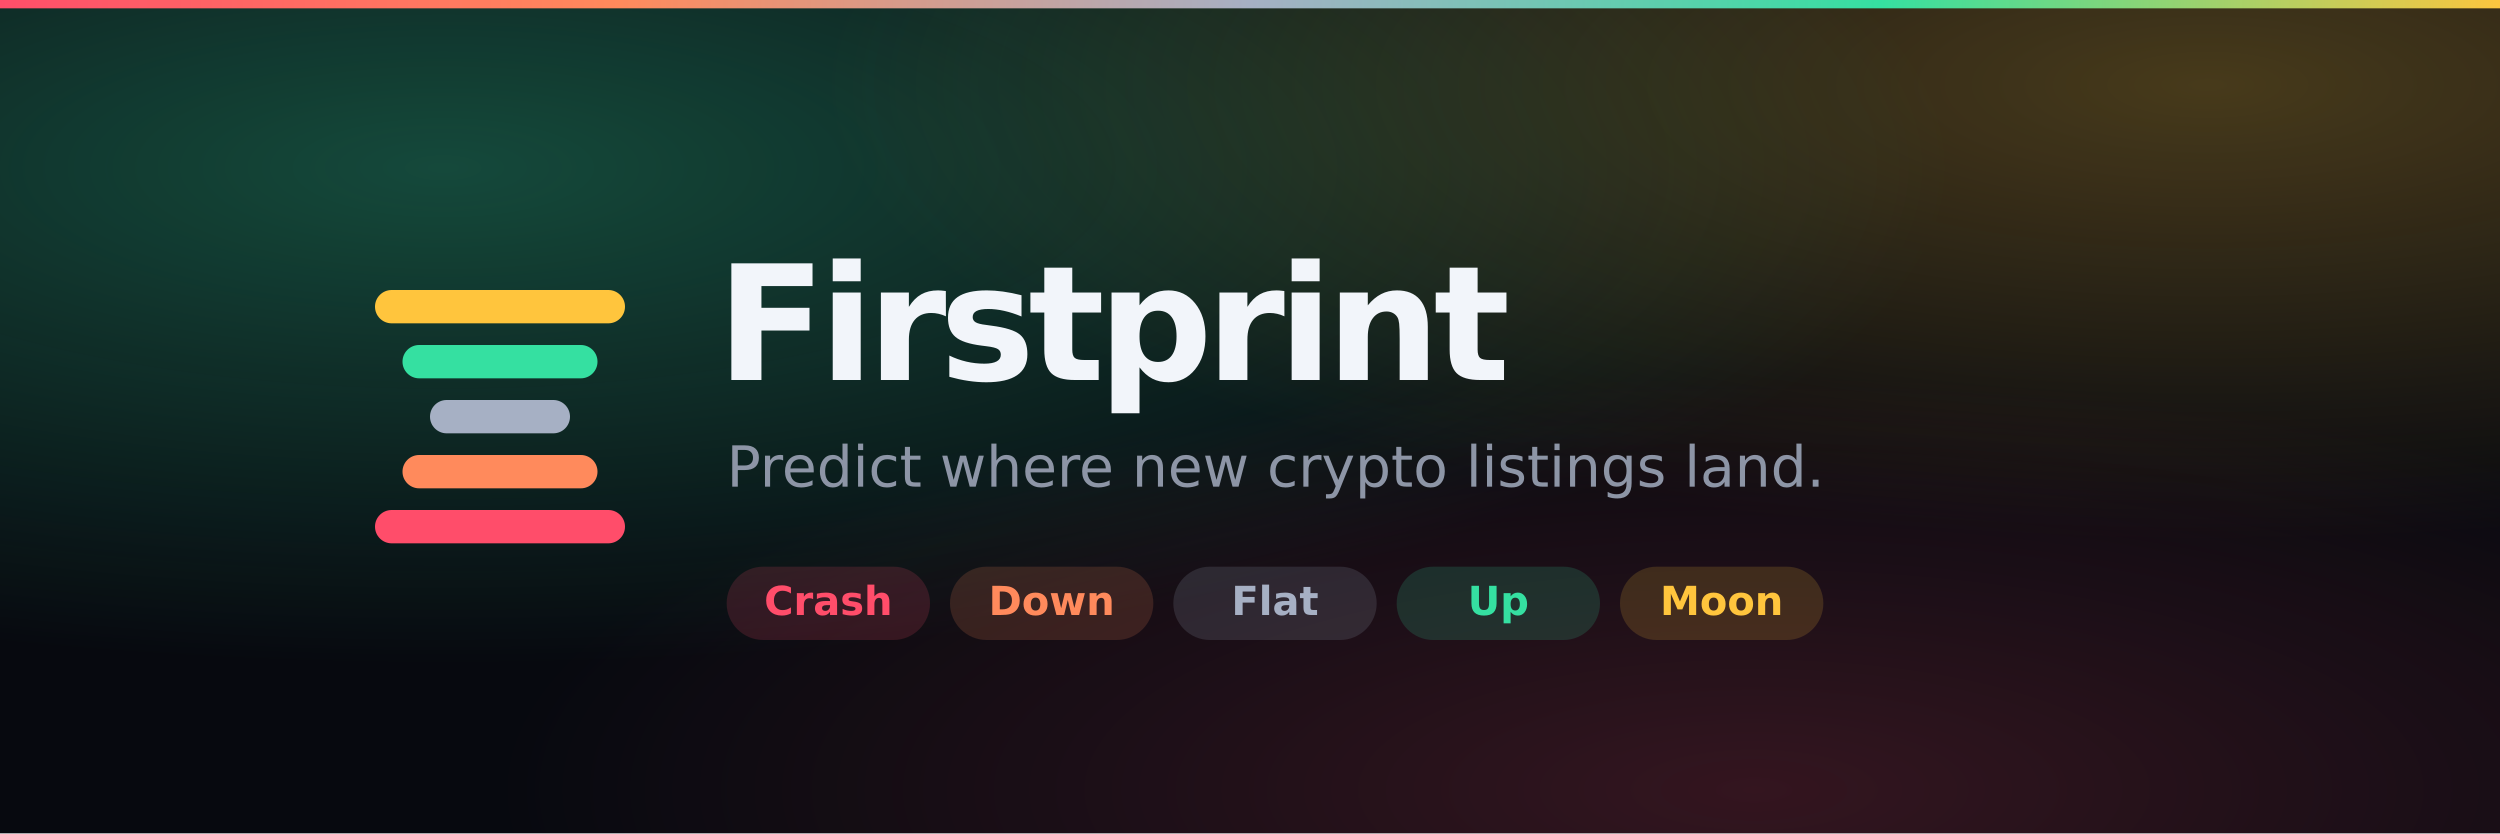
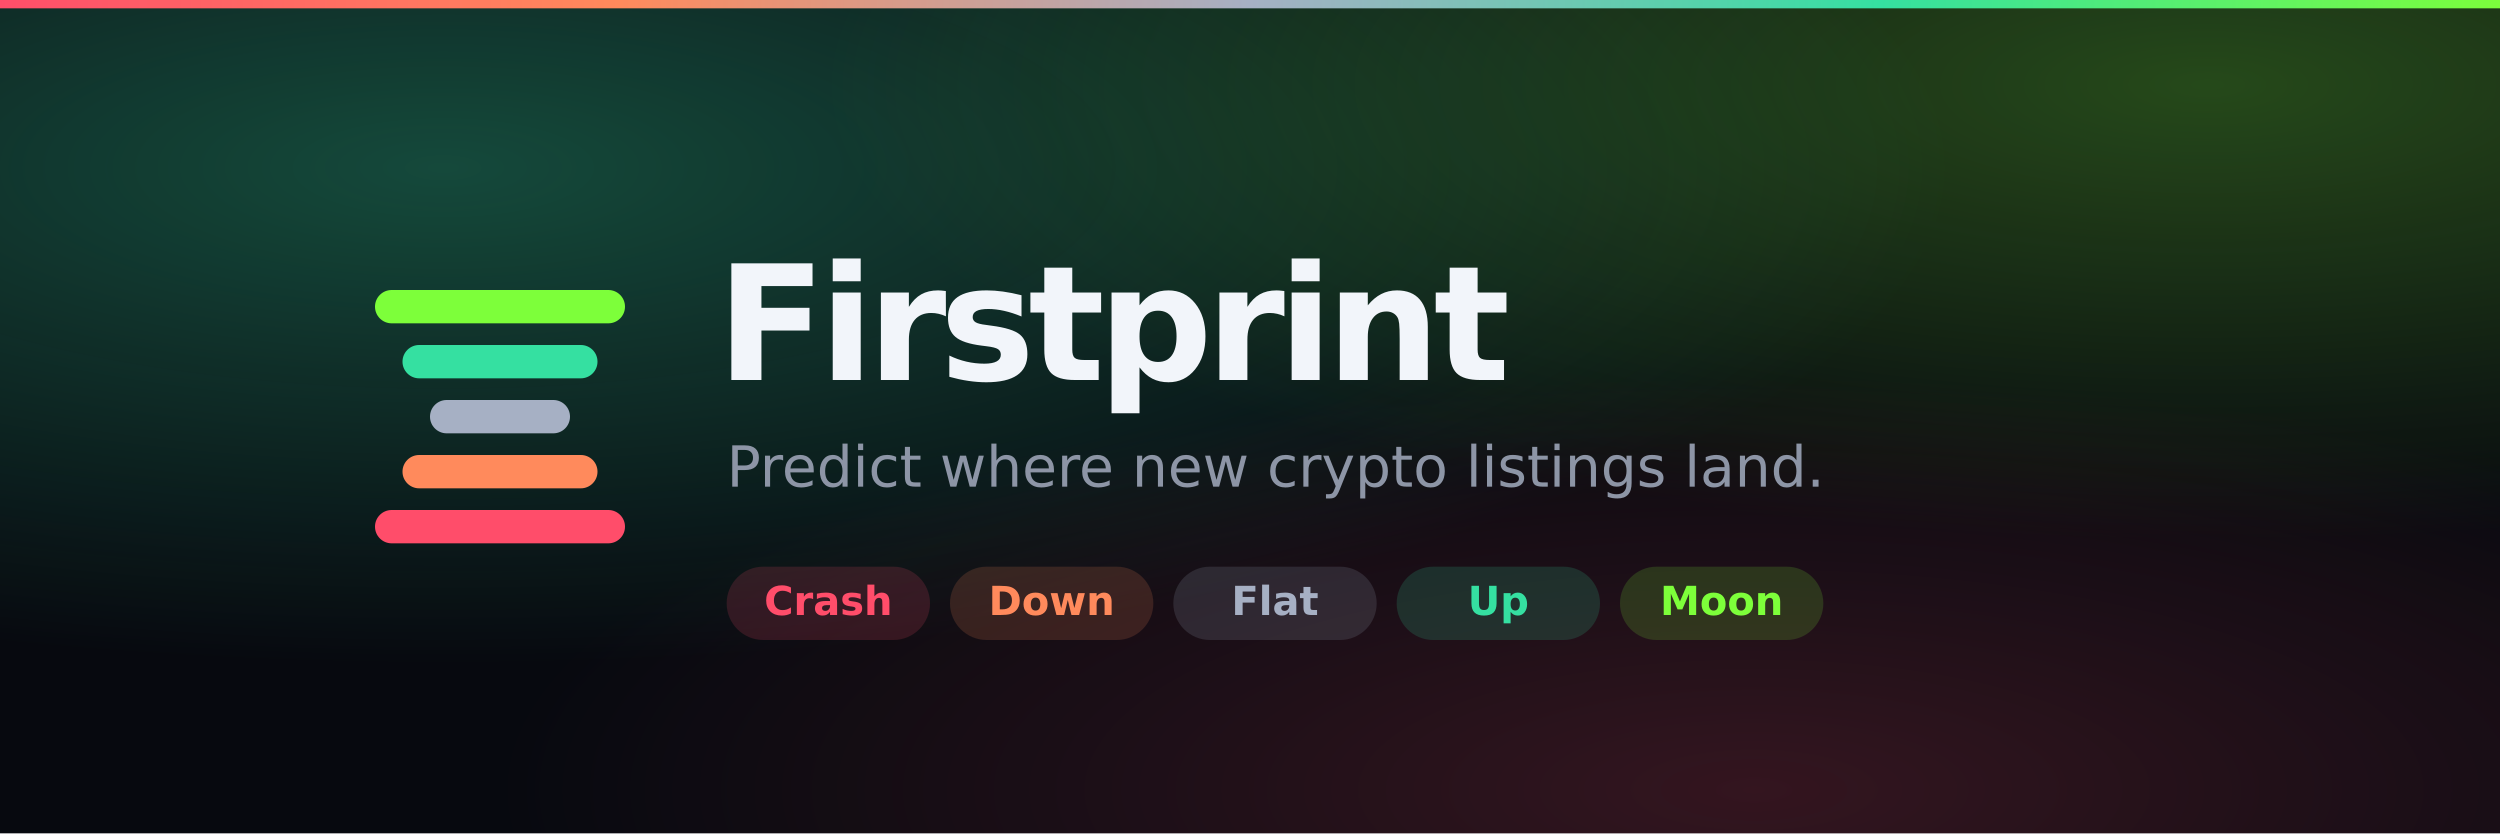
<svg xmlns="http://www.w3.org/2000/svg" viewBox="0 0 1500 500" width="1500" height="500" role="img" aria-label="Firstprint: predict where new crypto listings land">
  <defs>
    <radialGradient id="g1" cx="18%" cy="20%" r="60%">
      <stop offset="0%" stop-color="#35E0A1" stop-opacity="0.30" />
      <stop offset="100%" stop-color="#35E0A1" stop-opacity="0" />
    </radialGradient>
    <radialGradient id="g2" cx="88%" cy="10%" r="55%">
-       <stop offset="0%" stop-color="#FFC53D" stop-opacity="0.26" />
-       <stop offset="100%" stop-color="#FFC53D" stop-opacity="0" />
+       <stop offset="0%" stop-color="#7dff3a" stop-opacity="0.26" />
+       <stop offset="100%" stop-color="#7dff3a" stop-opacity="0" />
    </radialGradient>
    <radialGradient id="g3" cx="70%" cy="95%" r="50%">
      <stop offset="0%" stop-color="#FF4D6A" stop-opacity="0.18" />
      <stop offset="100%" stop-color="#FF4D6A" stop-opacity="0" />
    </radialGradient>
    <linearGradient id="scale" x1="0" x2="1">
      <stop offset="0%" stop-color="#FF4D6A" />
      <stop offset="25%" stop-color="#FF8A5C" />
      <stop offset="50%" stop-color="#A6B0C4" />
      <stop offset="75%" stop-color="#35E0A1" />
-       <stop offset="100%" stop-color="#FFC53D" />
+       <stop offset="100%" stop-color="#7dff3a" />
    </linearGradient>
  </defs>
  <rect width="1500" height="500" fill="#07090F" />
  <rect width="1500" height="500" fill="url(#g1)" />
  <rect width="1500" height="500" fill="url(#g2)" />
  <rect width="1500" height="500" fill="url(#g3)" />
  <rect width="1500" height="5" fill="url(#scale)" />
  <g>
-     <rect x="225.0" y="174.0" width="150.0" height="20" rx="10.0" fill="#FFC53D" />
+     <rect x="225.0" y="174.0" width="150.0" height="20" rx="10.0" fill="#7dff3a" />
    <rect x="241.5" y="207.0" width="117.0" height="20" rx="10.0" fill="#35E0A1" />
    <rect x="258.0" y="240.0" width="84.0" height="20" rx="10.0" fill="#A6B0C4" />
    <rect x="241.5" y="273.0" width="117.0" height="20" rx="10.0" fill="#FF8A5C" />
    <rect x="225.0" y="306.0" width="150.0" height="20" rx="10.0" fill="#FF4D6A" />
  </g>
  <text x="430" y="228" font-family="Bricolage Grotesque, Poppins, DejaVu Sans, sans-serif" font-size="96" font-weight="700" letter-spacing="-4" fill="#F2F5FA">Firstprint</text>
  <text x="436" y="292" font-family="Poppins, DejaVu Sans, sans-serif" font-size="34" font-weight="400" fill="#8D95A6">Predict where new crypto listings land.</text>
  <g font-family="Poppins, DejaVu Sans, sans-serif" font-size="24" font-weight="600" transform="translate(436 340)">
    <rect width="122" height="44" rx="22" fill="#FF4D6A" fill-opacity="0.16" />
    <text x="61" y="29" text-anchor="middle" fill="#FF4D6A">Crash</text>
    <rect x="134" width="122" height="44" rx="22" fill="#FF8A5C" fill-opacity="0.16" />
    <text x="195" y="29" text-anchor="middle" fill="#FF8A5C">Down</text>
    <rect x="268" width="122" height="44" rx="22" fill="#A6B0C4" fill-opacity="0.16" />
    <text x="329" y="29" text-anchor="middle" fill="#A6B0C4">Flat</text>
    <rect x="402" width="122" height="44" rx="22" fill="#35E0A1" fill-opacity="0.16" />
    <text x="463" y="29" text-anchor="middle" fill="#35E0A1">Up</text>
-     <rect x="536" width="122" height="44" rx="22" fill="#FFC53D" fill-opacity="0.16" />
-     <text x="597" y="29" text-anchor="middle" fill="#FFC53D">Moon</text>
+     <rect x="536" width="122" height="44" rx="22" fill="#7dff3a" fill-opacity="0.16" />
+     <text x="597" y="29" text-anchor="middle" fill="#7dff3a">Moon</text>
  </g>
</svg>
